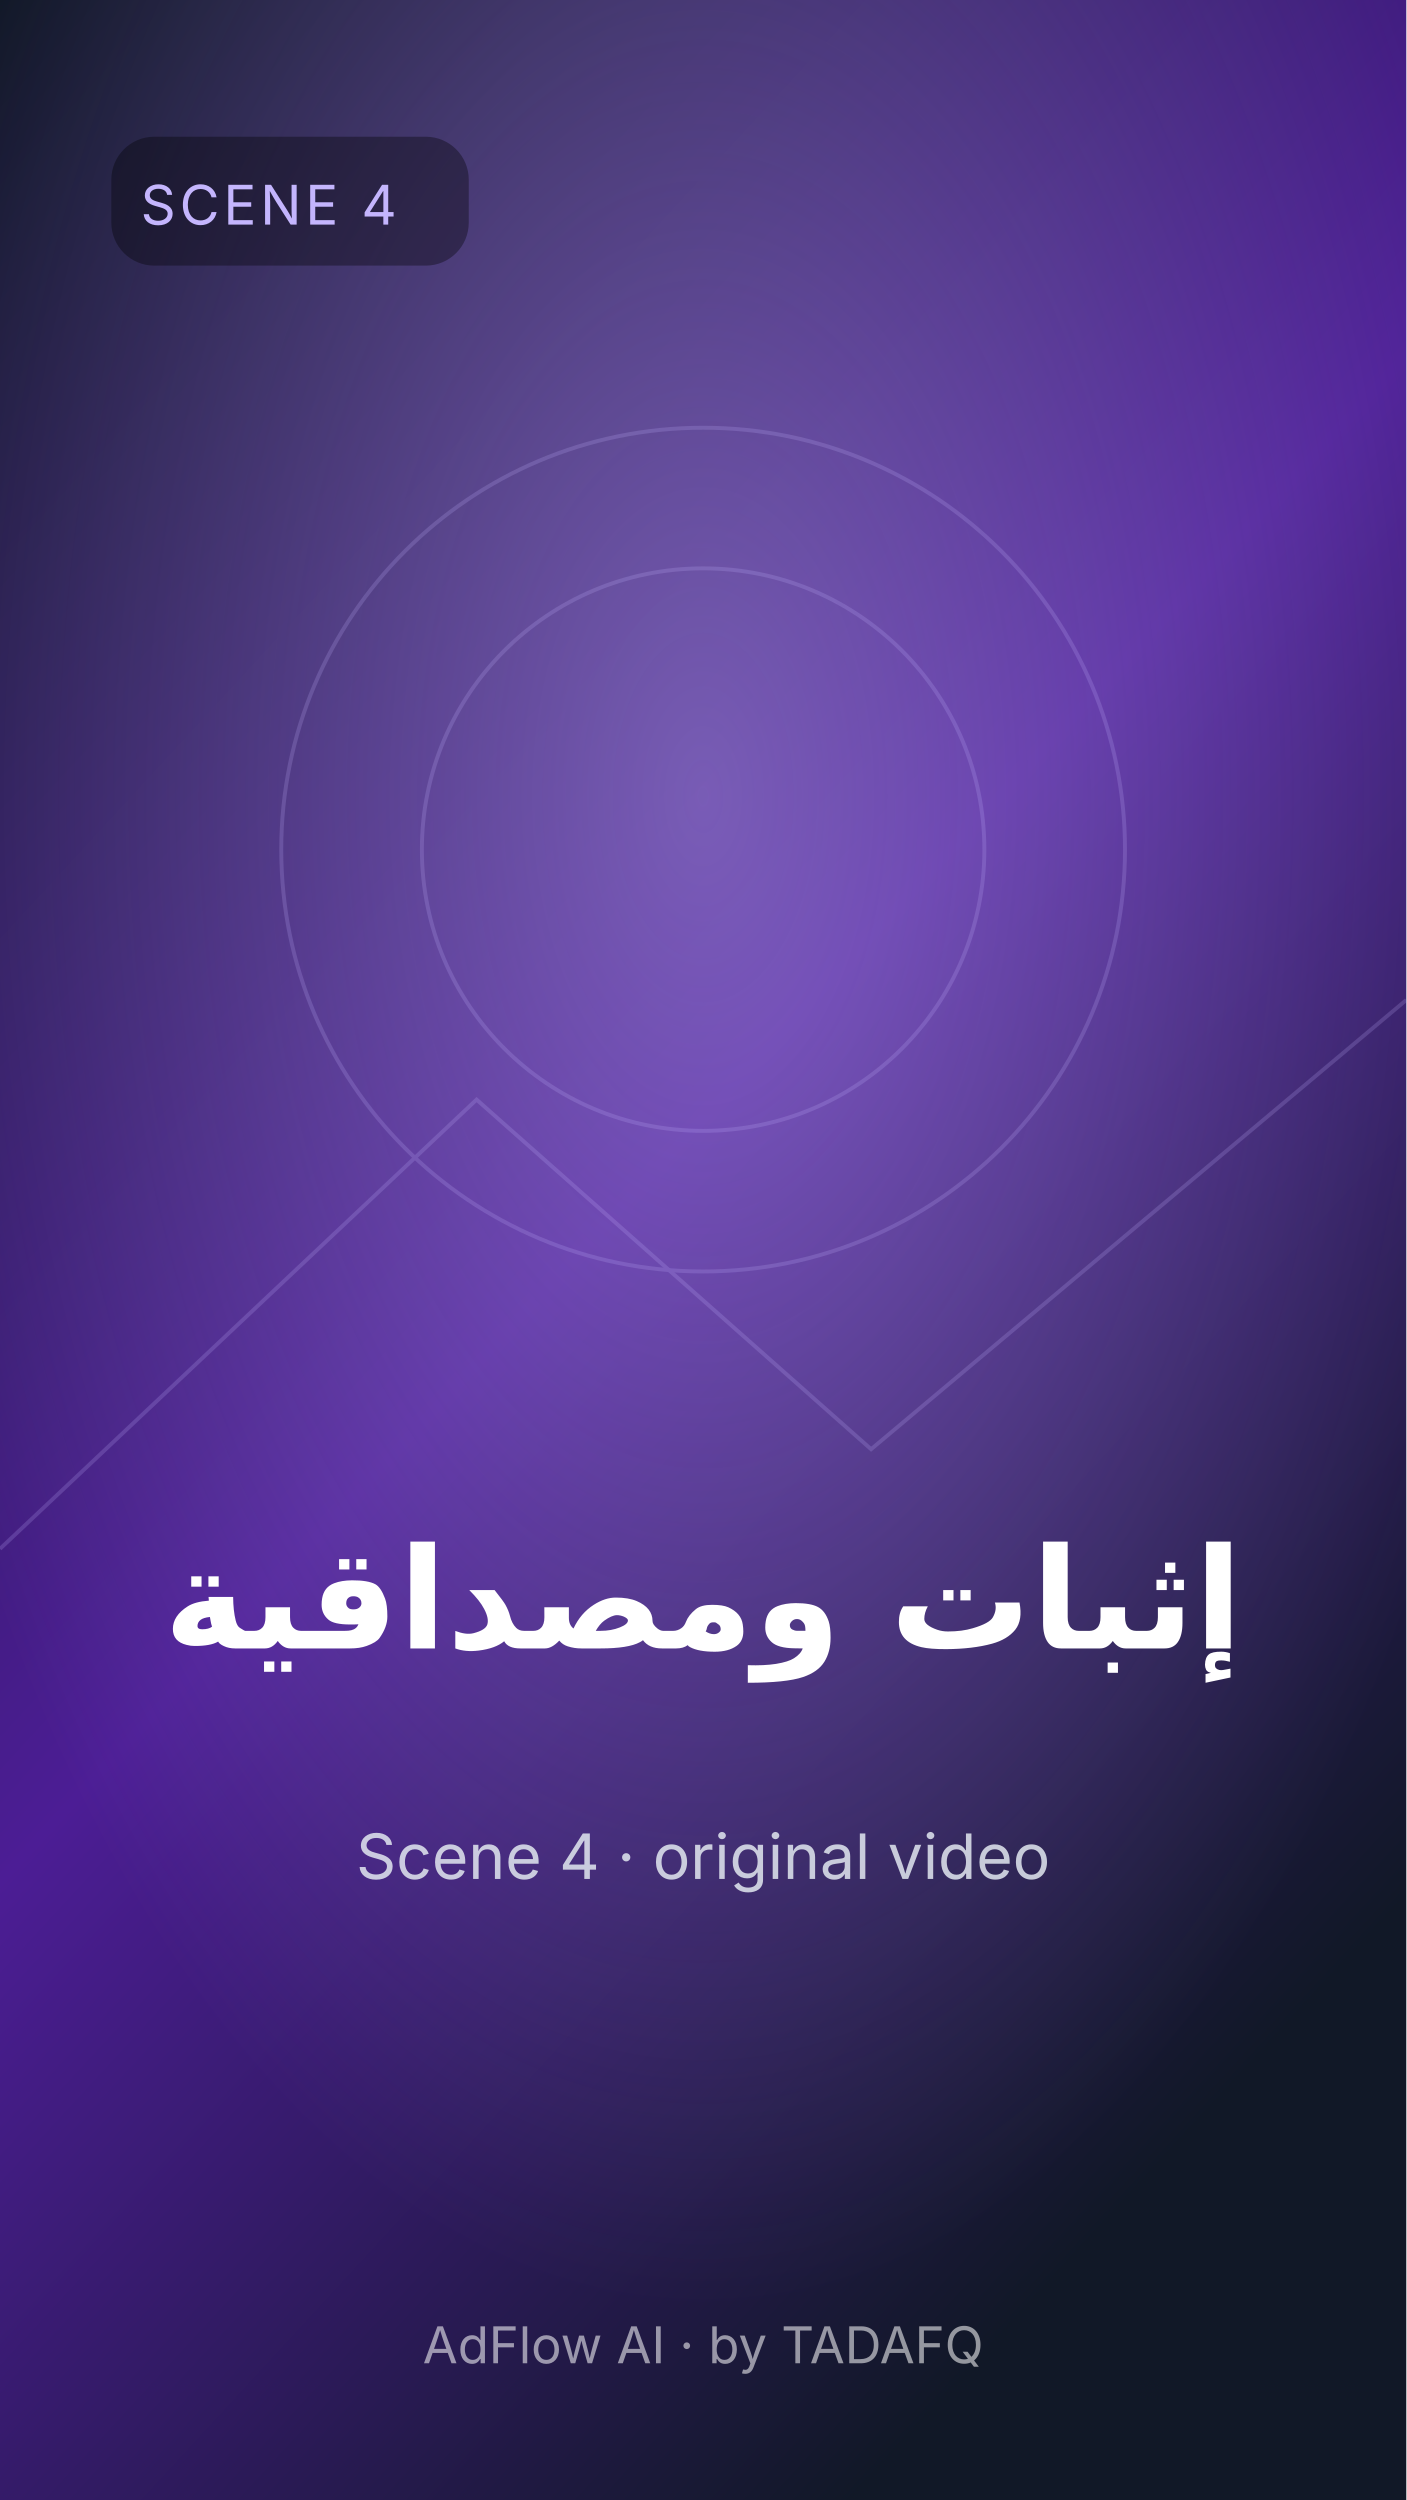
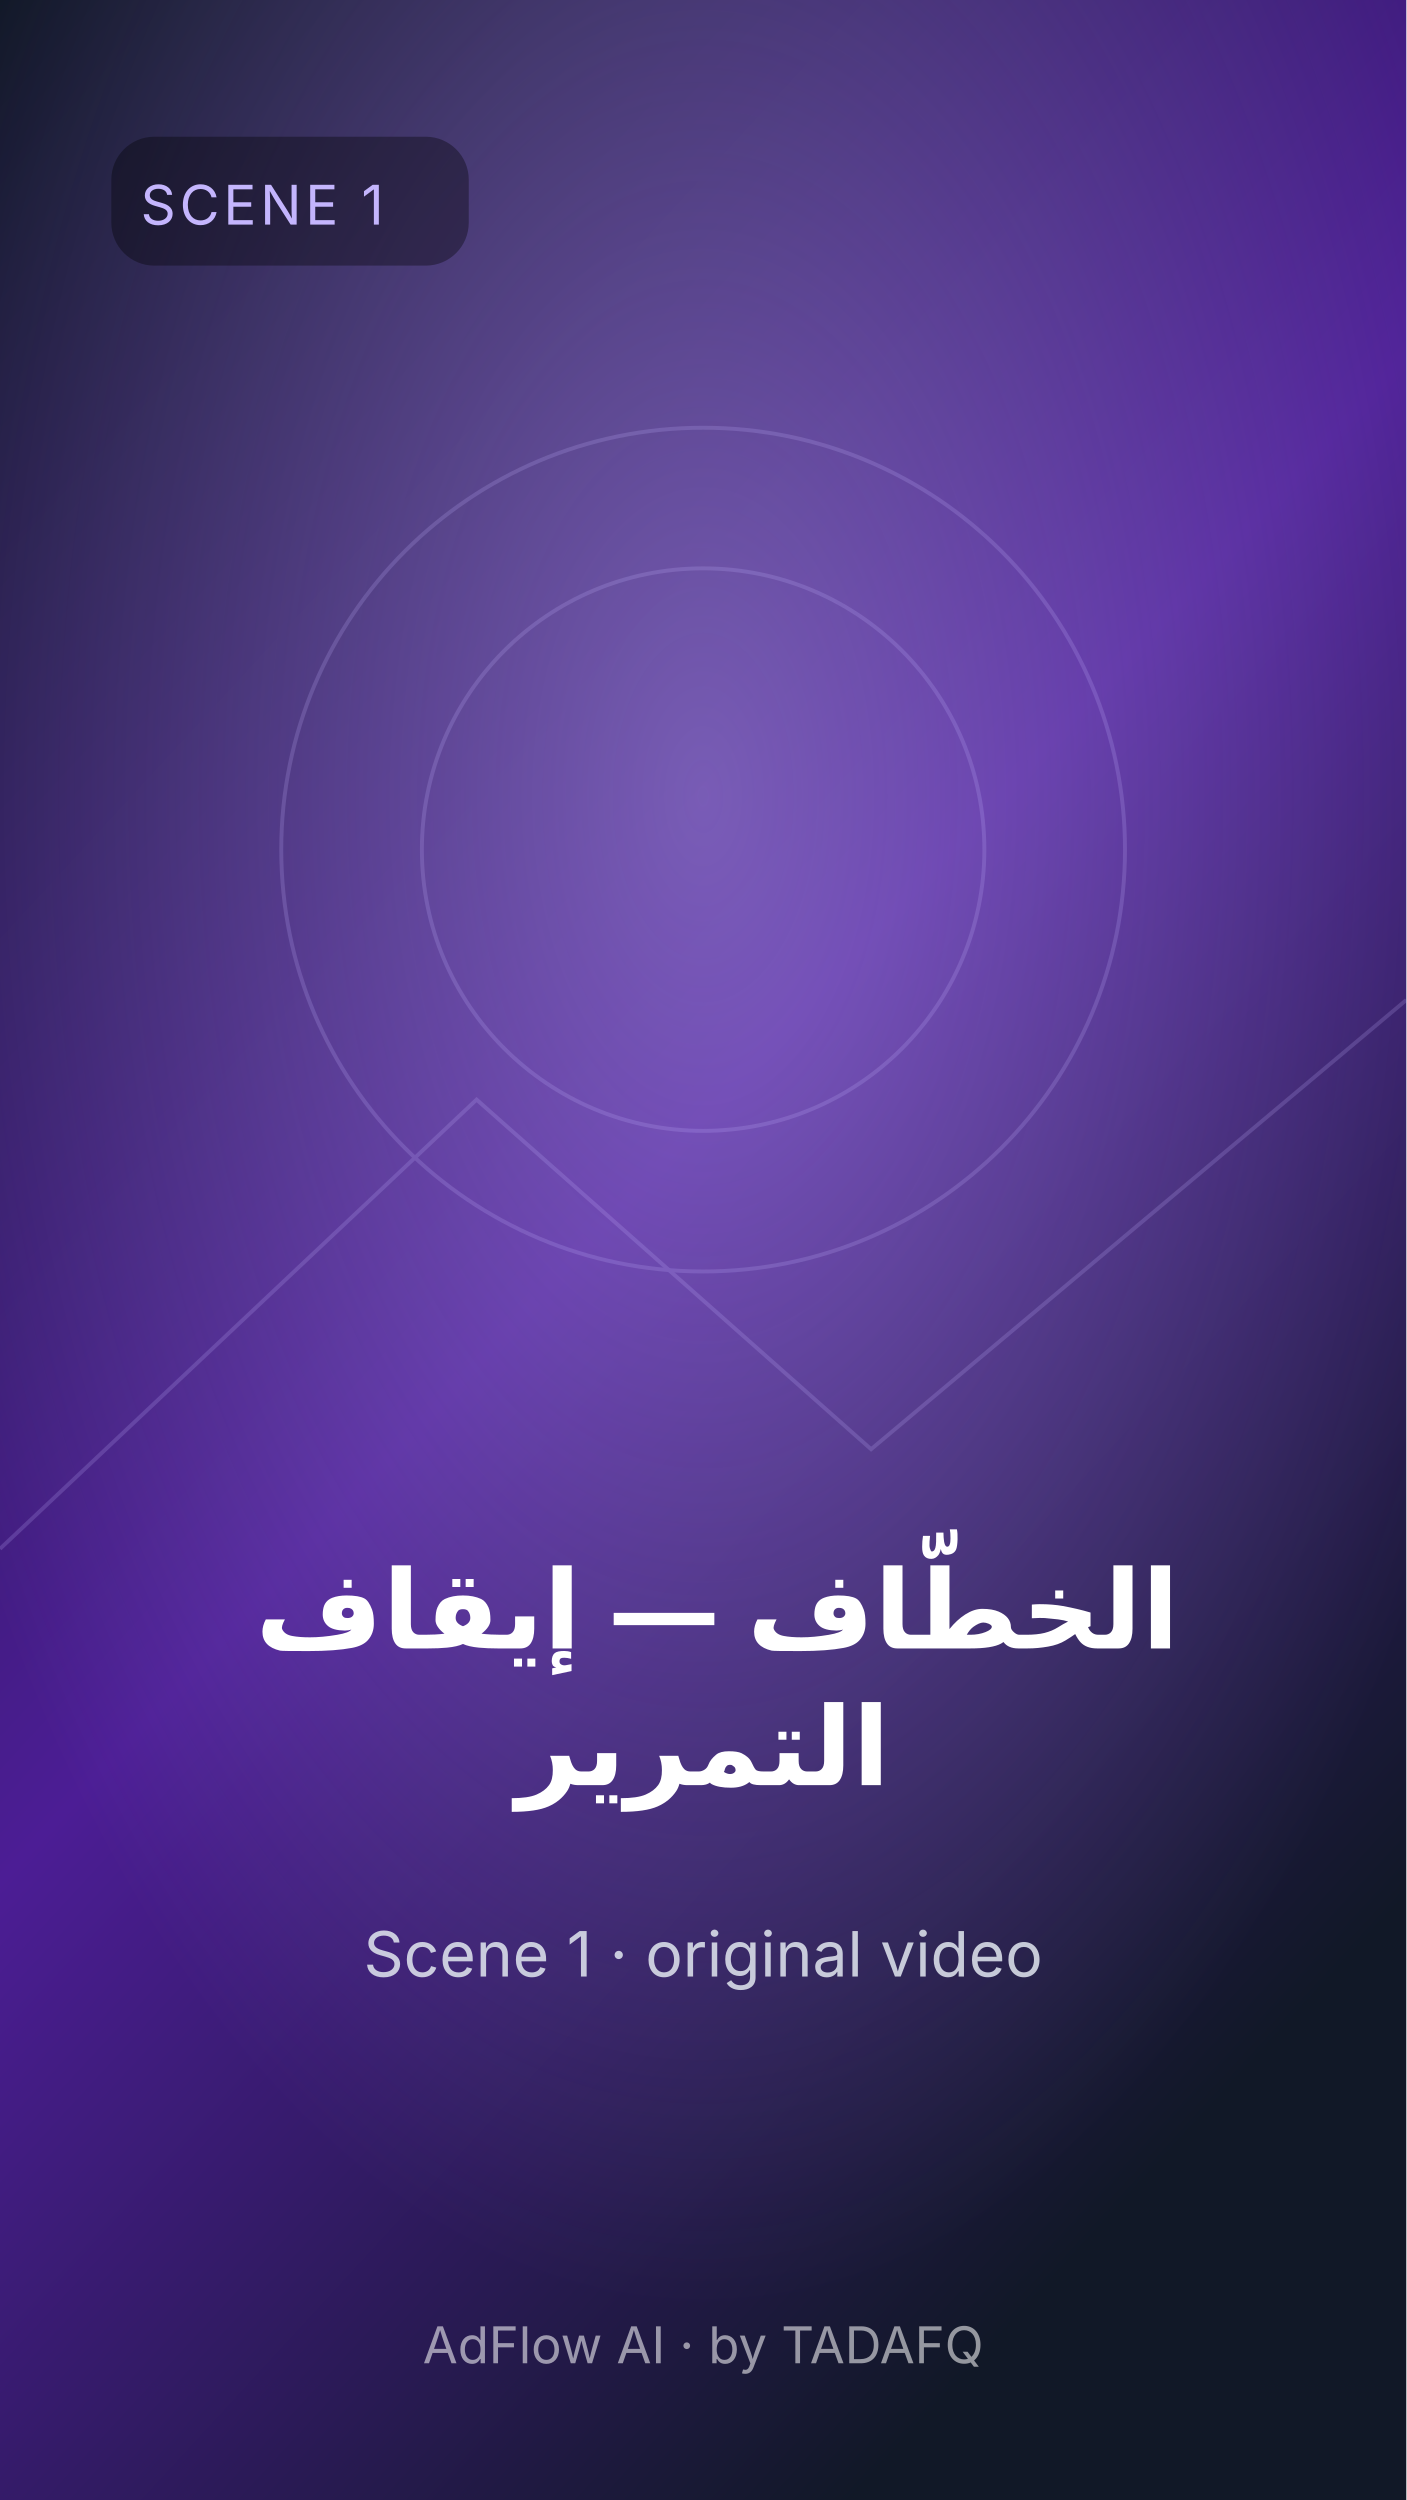
<svg xmlns="http://www.w3.org/2000/svg" width="720" height="1280" viewBox="0 0 720 1280">
  <defs>
    <linearGradient id="g" x1="0" y1="0" x2="0.6" y2="1">
      <stop offset="0%" stop-color="#111827" />
      <stop offset="55%" stop-color="#4C1D95" />
      <stop offset="100%" stop-color="#111827" />
    </linearGradient>
    <radialGradient id="r" cx="50%" cy="32%" r="60%">
      <stop offset="0%" stop-color="#C4B5FD" stop-opacity="0.42" />
      <stop offset="100%" stop-color="#C4B5FD" stop-opacity="0" />
    </radialGradient>
  </defs>
  <rect width="720" height="1280" fill="url(#g)" />
  <rect width="720" height="1280" fill="url(#r)" />
  <g opacity="0.20" stroke="#C4B5FD" stroke-width="2" fill="none">
    <path d="M0 793 L244 563 L446 742 L720 512" />
    <circle cx="360" cy="435" r="216" />
    <circle cx="360" cy="435" r="144" />
  </g>
  <rect x="57" y="70" rx="22" width="183" height="66" fill="#000000" opacity="0.35" />
-   <text x="72" y="115" font-family="Inter, Helvetica, Arial, sans-serif" font-size="28" fill="#C4B5FD" letter-spacing="2">SCENE 4</text>
-   <text x="360" y="844" text-anchor="middle" direction="rtl" font-family="Cairo, Tahoma, 'Segoe UI', sans-serif" font-size="72" font-weight="700" fill="#FFFFFF">
-     <tspan x="360" dy="0">إثبات ومصداقية</tspan>
+   <text x="72" y="115" font-family="Inter, Helvetica, Arial, sans-serif" font-size="28" fill="#C4B5FD" letter-spacing="2">SCENE 1</text>
+   <text x="360" y="844" text-anchor="middle" direction="rtl" font-family="Cairo, Tahoma, 'Segoe UI', sans-serif" font-size="56" font-weight="700" fill="#FFFFFF">
+     <tspan x="360" dy="0">الخطّاف — إيقاف</tspan>
+     <tspan x="360" dy="70">التمرير</tspan>
  </text>
-   <text x="360" y="962" text-anchor="middle" font-family="Inter, Helvetica, Arial, sans-serif" font-size="32" fill="#E2E8F0" opacity="0.85">Scene 4 · original video</text>
+   <text x="360" y="1012" text-anchor="middle" font-family="Inter, Helvetica, Arial, sans-serif" font-size="32" fill="#E2E8F0" opacity="0.85">Scene 1 · original video</text>
  <text x="360" y="1210" text-anchor="middle" font-family="Inter, Helvetica, Arial, sans-serif" font-size="26" fill="#FFFFFF" opacity="0.55">AdFlow AI · by TADAFQ</text>
</svg>
